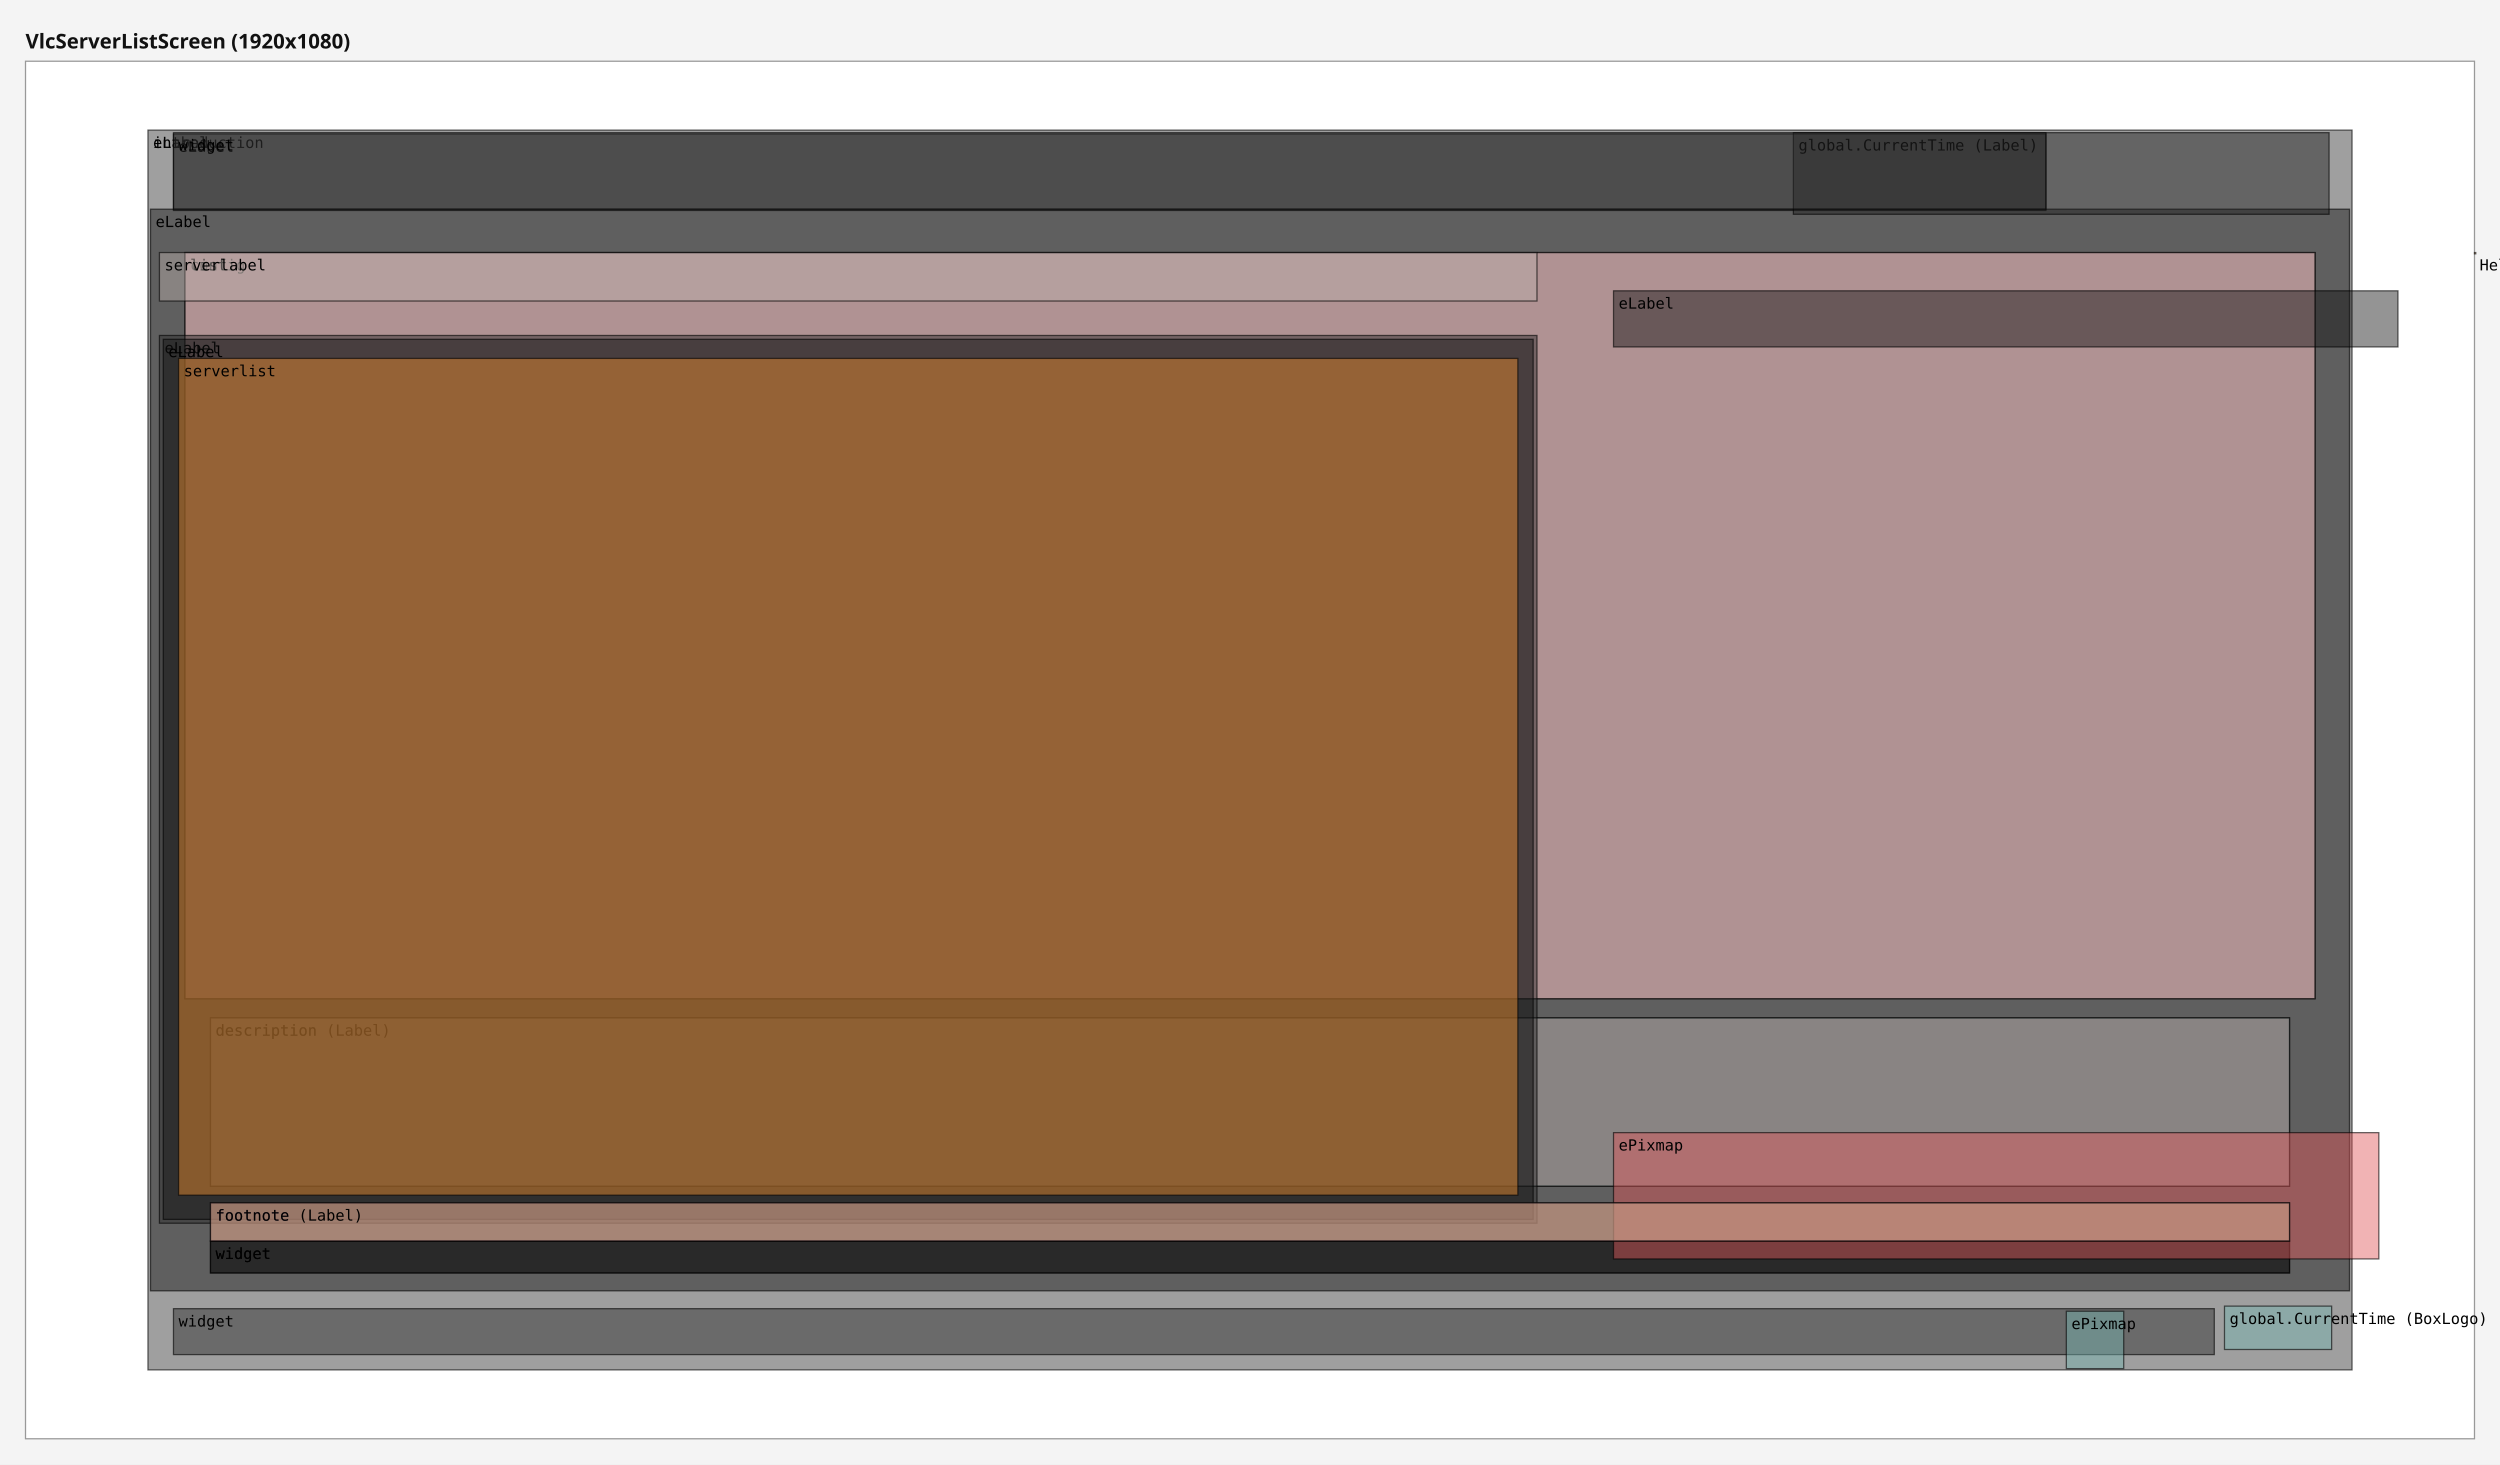
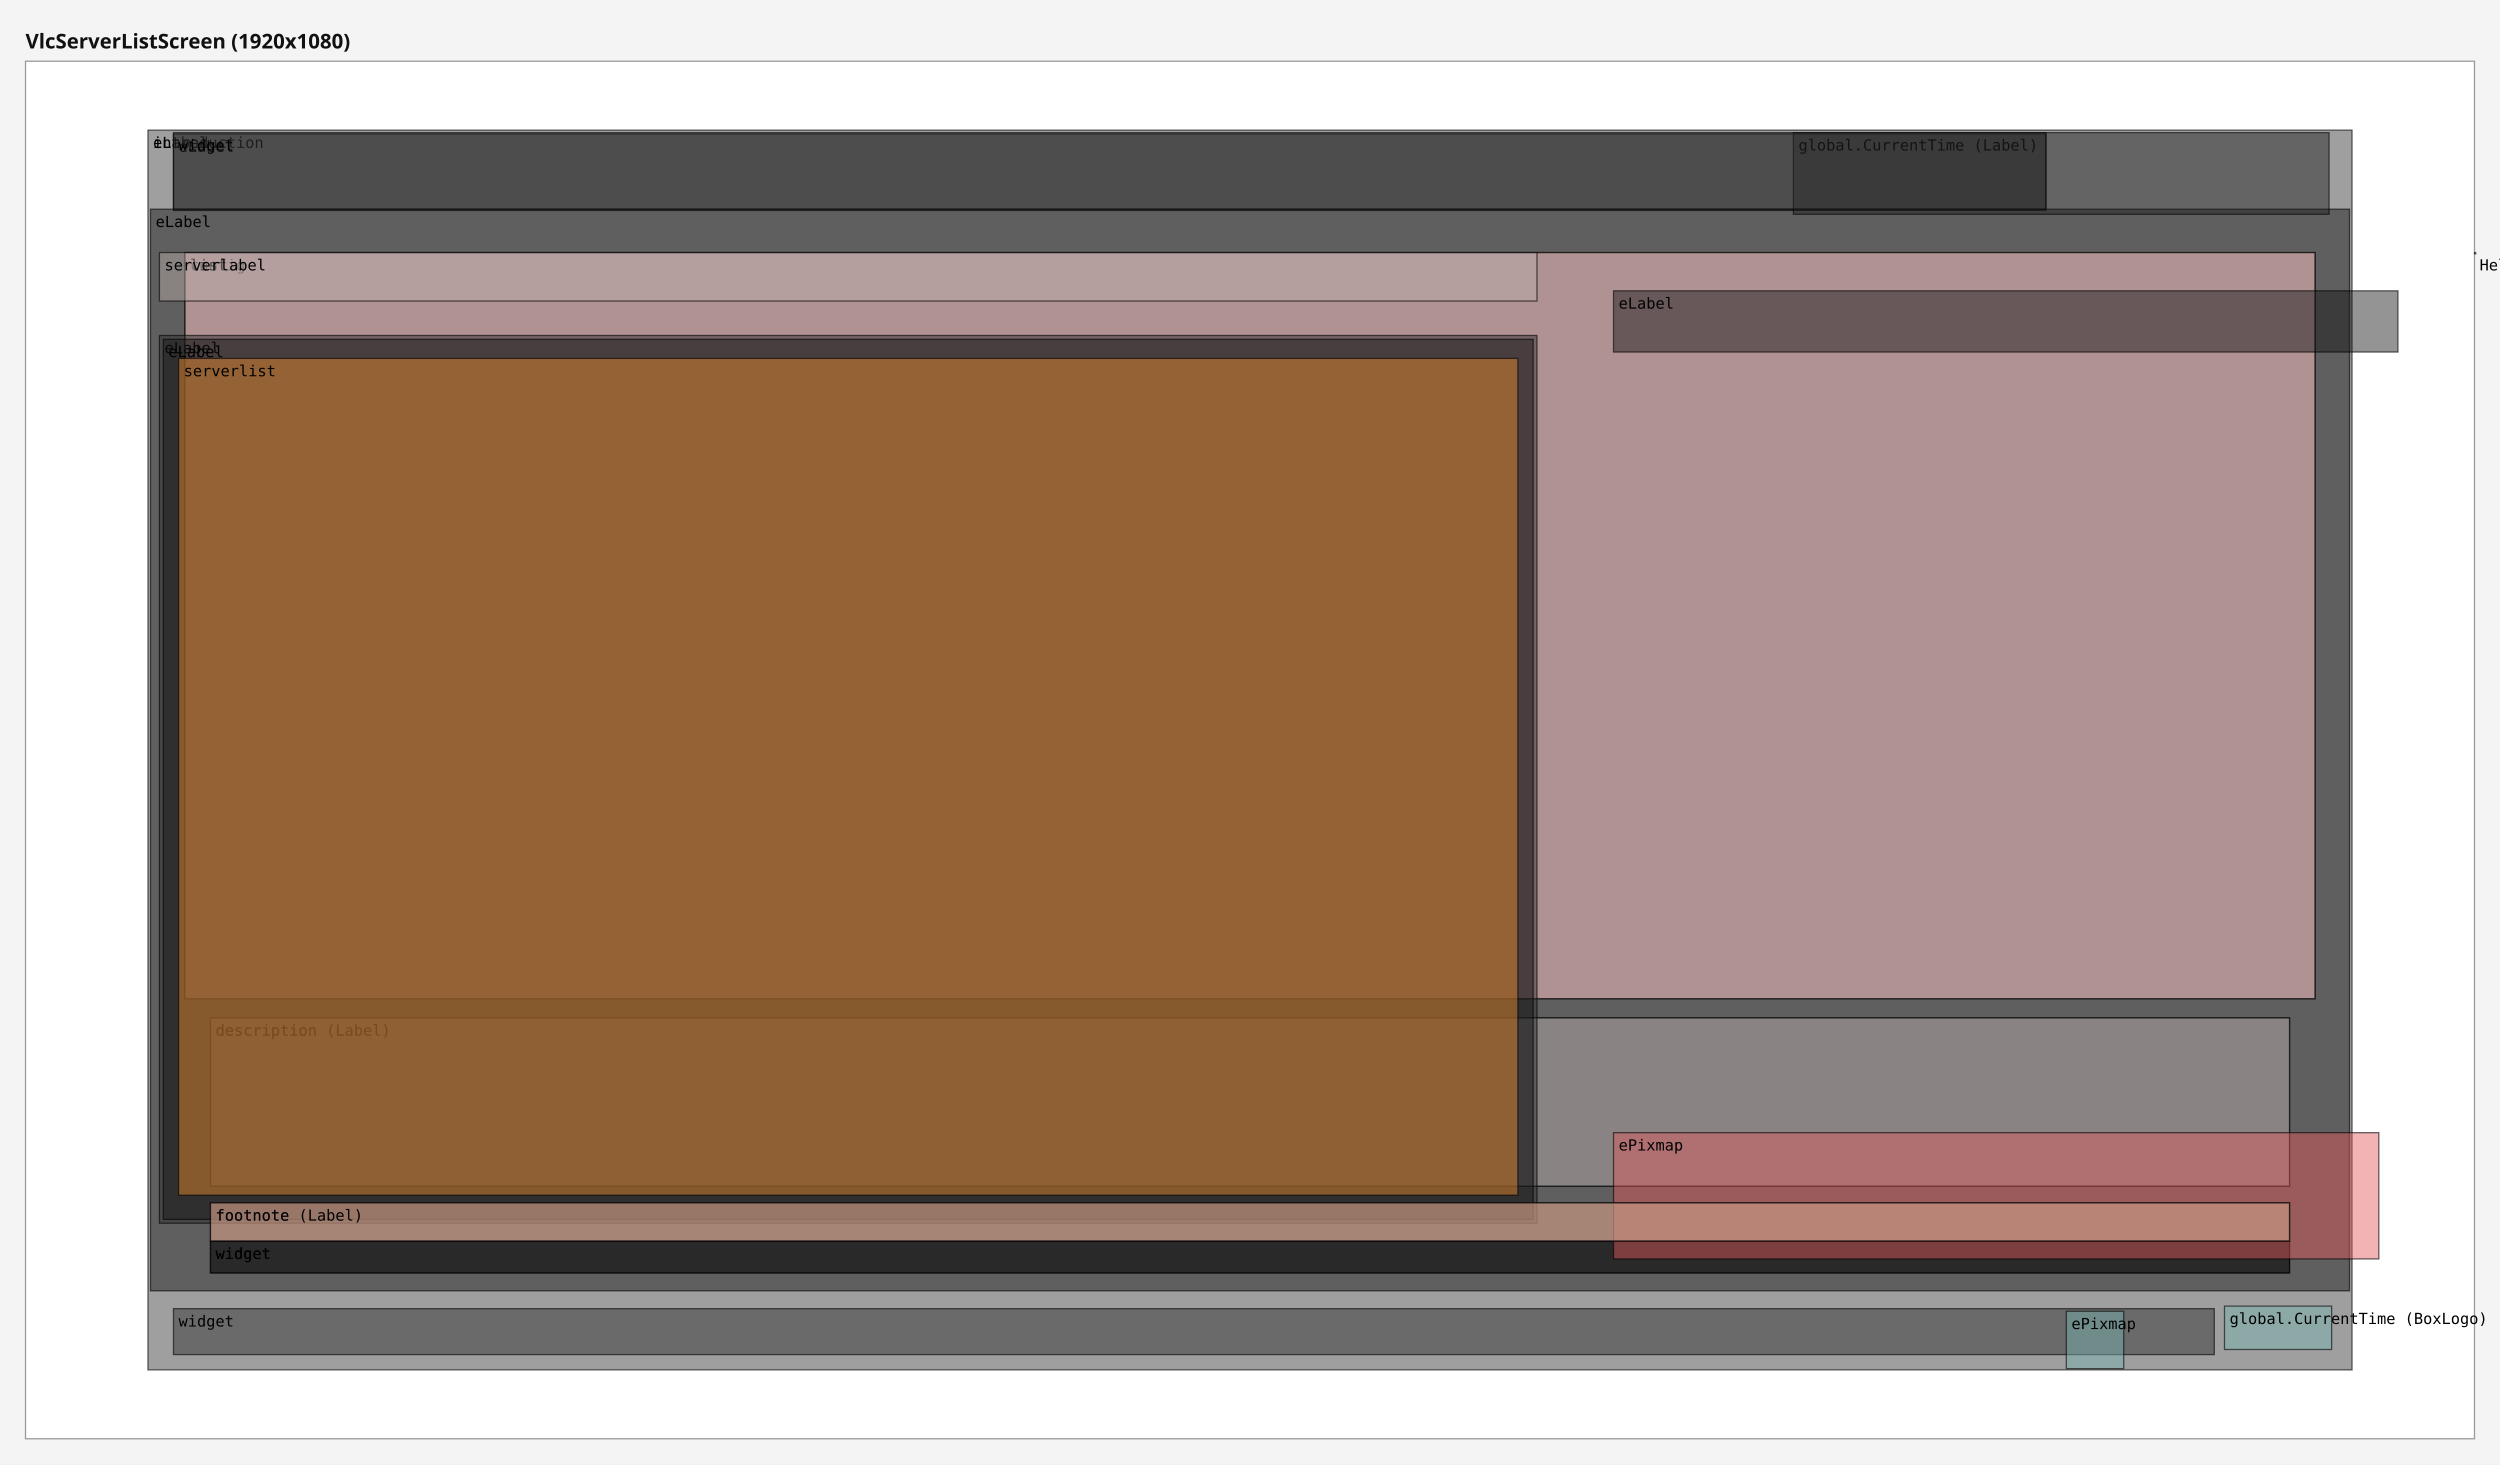
<svg xmlns="http://www.w3.org/2000/svg" width="1960" height="1148" viewBox="0 0 1960 1148">
  <rect x="0" y="0" width="1960" height="1148" fill="#f4f4f4" />
  <text x="20" y="38" font-family="sans-serif" font-size="16" font-weight="bold" fill="#111111">VlcServerListScreen (1920x1080)</text>
  <g data-screen="0" transform="translate(20,48)">
    <rect x="0" y="0" width="1920" height="1080" fill="#ffffff" stroke="#999999" stroke-width="1" />
    <g>
      <rect data-ref="0:0" x="96" y="54" width="1728" height="972" fill="#2c2c2c" fill-opacity="0.45" stroke="#000000" stroke-opacity="0.6" stroke-width="1" />
      <text x="100" y="68" font-family="monospace" font-size="12" fill="#000000">eLabel</text>
    </g>
    <g>
      <rect data-ref="0:1" x="98" y="116" width="1724" height="848" fill="#121212" fill-opacity="0.45" stroke="#000000" stroke-opacity="0.6" stroke-width="1" />
      <text x="102" y="130" font-family="monospace" font-size="12" fill="#000000">eLabel</text>
    </g>
    <g>
      <rect data-ref="0:3" x="1724" y="976" width="84" height="34" fill="#76b7b2" fill-opacity="0.45" stroke="#000000" stroke-opacity="0.6" stroke-width="1" />
      <text x="1728" y="990" font-family="monospace" font-size="12" fill="#000000">global.CurrentTime (BoxLogo)</text>
    </g>
    <g>
      <rect data-ref="0:7" x="125" y="150" width="1670" height="585" fill="#ff9da7" fill-opacity="0.45" stroke="#000000" stroke-opacity="0.6" stroke-width="1" />
      <text x="129" y="164" font-family="monospace" font-size="12" fill="#000000">config</text>
    </g>
    <g>
      <rect data-ref="0:8" x="145" y="925" width="1630" height="25" fill="#121212" fill-opacity="0.45" stroke="#000000" stroke-opacity="0.6" stroke-width="1" />
      <text x="149" y="939" font-family="monospace" font-size="12" fill="#000000">widget</text>
    </g>
    <g>
      <rect data-ref="0:9" x="125" y="150" width="1670" height="585" fill="#bab0ac" fill-opacity="0.45" stroke="#000000" stroke-opacity="0.6" stroke-width="1" />
      <text x="129" y="164" font-family="monospace" font-size="12" fill="#000000">list</text>
    </g>
    <g>
      <rect data-ref="0:10" x="145" y="925" width="1630" height="25" fill="#121212" fill-opacity="0.45" stroke="#000000" stroke-opacity="0.6" stroke-width="1" />
      <text x="149" y="939" font-family="monospace" font-size="12" fill="#000000">widget</text>
    </g>
    <g>
      <rect data-ref="0:12" x="145" y="750" width="1630" height="132" fill="#e15759" fill-opacity="0.45" stroke="#000000" stroke-opacity="0.6" stroke-width="1" />
      <text x="149" y="764" font-family="monospace" font-size="12" fill="#000000">description</text>
    </g>
    <g>
      <rect data-ref="0:13" x="145" y="750" width="1630" height="132" fill="#76b7b2" fill-opacity="0.45" stroke="#000000" stroke-opacity="0.6" stroke-width="1" />
      <text x="149" y="764" font-family="monospace" font-size="12" fill="#000000">description (Label)</text>
    </g>
    <g>
      <rect data-ref="0:14" x="96" y="54" width="0" height="0" fill="#59a14f" fill-opacity="0.45" stroke="#000000" stroke-opacity="0.6" stroke-width="1" />
      <text x="100" y="68" font-family="monospace" font-size="12" fill="#000000">introduction</text>
    </g>
    <g>
-       <rect data-ref="0:18" x="1245" y="180" width="615" height="44" fill="#121212" fill-opacity="0.45" stroke="#000000" stroke-opacity="0.6" stroke-width="1" />
+       <rect data-ref="0:18" x="1245" y="180" width="615" height="48" fill="#121212" fill-opacity="0.45" stroke="#000000" stroke-opacity="0.6" stroke-width="1" />
      <text x="1249" y="194" font-family="monospace" font-size="12" fill="#000000">eLabel</text>
    </g>
    <g>
      <rect data-ref="0:19" x="105" y="150" width="1080" height="38" fill="#bab0ac" fill-opacity="0.45" stroke="#000000" stroke-opacity="0.6" stroke-width="1" />
      <text x="109" y="164" font-family="monospace" font-size="12" fill="#000000">serverlabel</text>
    </g>
    <g>
      <rect data-ref="0:11" x="1920" y="150" width="1" height="1" fill="#f28e2b" fill-opacity="0.45" stroke="#000000" stroke-opacity="0.6" stroke-width="1" />
      <text x="1924" y="164" font-family="monospace" font-size="12" fill="#000000">HelpWindow</text>
    </g>
    <g>
      <rect data-ref="0:20" x="105" y="215" width="1080" height="696" fill="#2c2c2c" fill-opacity="0.45" stroke="#000000" stroke-opacity="0.6" stroke-width="1" />
      <text x="109" y="229" font-family="monospace" font-size="12" fill="#000000">eLabel</text>
    </g>
    <g>
      <rect data-ref="0:17" x="108" y="218" width="1074" height="690" fill="#121212" fill-opacity="0.45" stroke="#000000" stroke-opacity="0.6" stroke-width="1" />
      <text x="112" y="232" font-family="monospace" font-size="12" fill="#000000">eLabel</text>
    </g>
    <g>
      <rect data-ref="0:22" x="1245" y="840" width="600" height="99" fill="#e15759" fill-opacity="0.45" stroke="#000000" stroke-opacity="0.6" stroke-width="1" />
      <text x="1249" y="854" font-family="monospace" font-size="12" fill="#000000">ePixmap</text>
    </g>
    <g>
      <rect data-ref="0:21" x="120" y="233" width="1050" height="656" fill="#f28e2b" fill-opacity="0.45" stroke="#000000" stroke-opacity="0.6" stroke-width="1" />
      <text x="124" y="247" font-family="monospace" font-size="12" fill="#000000">serverlist</text>
    </g>
    <g>
      <rect data-ref="0:15" x="145" y="895" width="1630" height="30" fill="#edc948" fill-opacity="0.45" stroke="#000000" stroke-opacity="0.6" stroke-width="1" />
      <text x="149" y="909" font-family="monospace" font-size="12" fill="#000000">footnote</text>
    </g>
    <g>
      <rect data-ref="0:2" x="116" y="978" width="1600" height="36" fill="#2c2c2c" fill-opacity="0.45" stroke="#000000" stroke-opacity="0.6" stroke-width="1" />
      <text x="120" y="992" font-family="monospace" font-size="12" fill="#000000">widget</text>
    </g>
    <g>
      <rect data-ref="0:23" x="1600" y="980" width="45" height="45" fill="#76b7b2" fill-opacity="0.45" stroke="#000000" stroke-opacity="0.6" stroke-width="1" />
      <text x="1604" y="994" font-family="monospace" font-size="12" fill="#000000">ePixmap</text>
    </g>
    <g>
      <rect data-ref="0:5" x="116" y="57" width="1468" height="60" fill="#2c2c2c" fill-opacity="0.45" stroke="#000000" stroke-opacity="0.6" stroke-width="1" />
      <text x="120" y="71" font-family="monospace" font-size="12" fill="#000000">eLabel</text>
    </g>
    <g>
      <rect data-ref="0:4" x="1386" y="56" width="420" height="64" fill="#1d1d1d" fill-opacity="0.45" stroke="#000000" stroke-opacity="0.6" stroke-width="1" />
      <text x="1390" y="70" font-family="monospace" font-size="12" fill="#000000">global.CurrentTime (Label)</text>
    </g>
    <g>
      <rect data-ref="0:6" x="116" y="56" width="1468" height="60" fill="#2c2c2c" fill-opacity="0.45" stroke="#000000" stroke-opacity="0.6" stroke-width="1" />
      <text x="120" y="70" font-family="monospace" font-size="12" fill="#000000">widget</text>
    </g>
    <g>
      <rect data-ref="0:16" x="145" y="895" width="1630" height="30" fill="#b07aa1" fill-opacity="0.45" stroke="#000000" stroke-opacity="0.6" stroke-width="1" />
      <text x="149" y="909" font-family="monospace" font-size="12" fill="#000000">footnote (Label)</text>
    </g>
  </g>
</svg>
